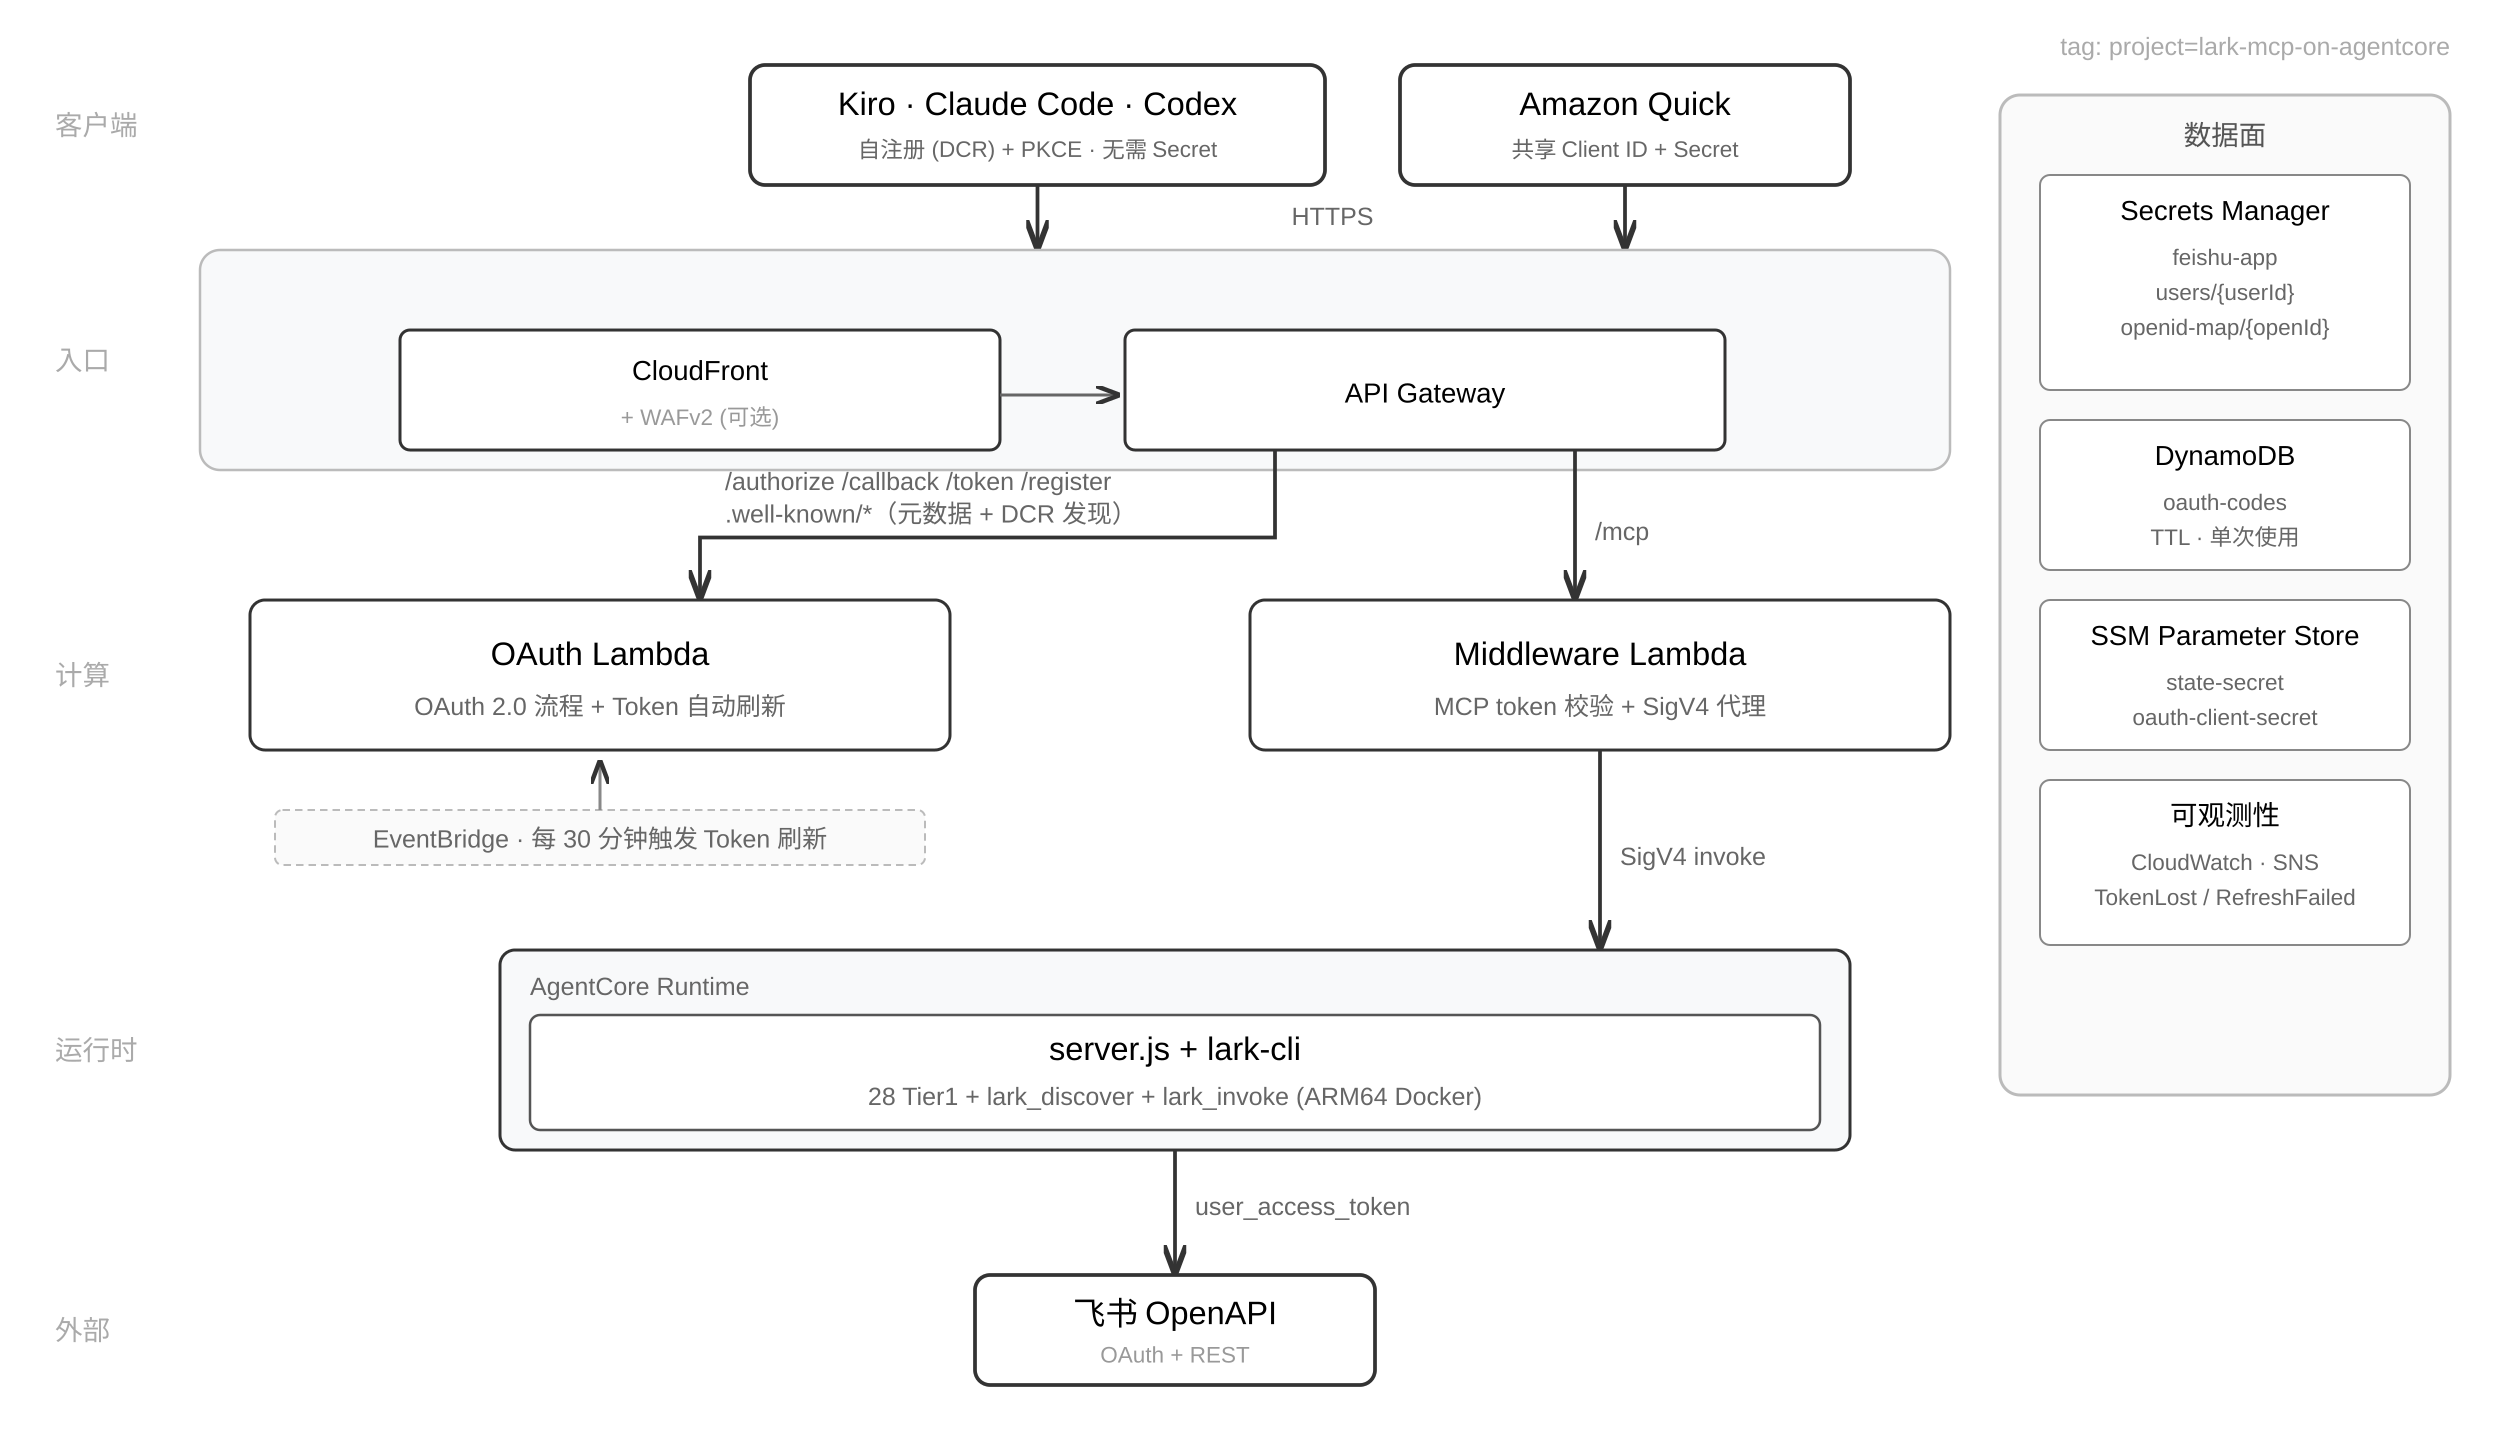
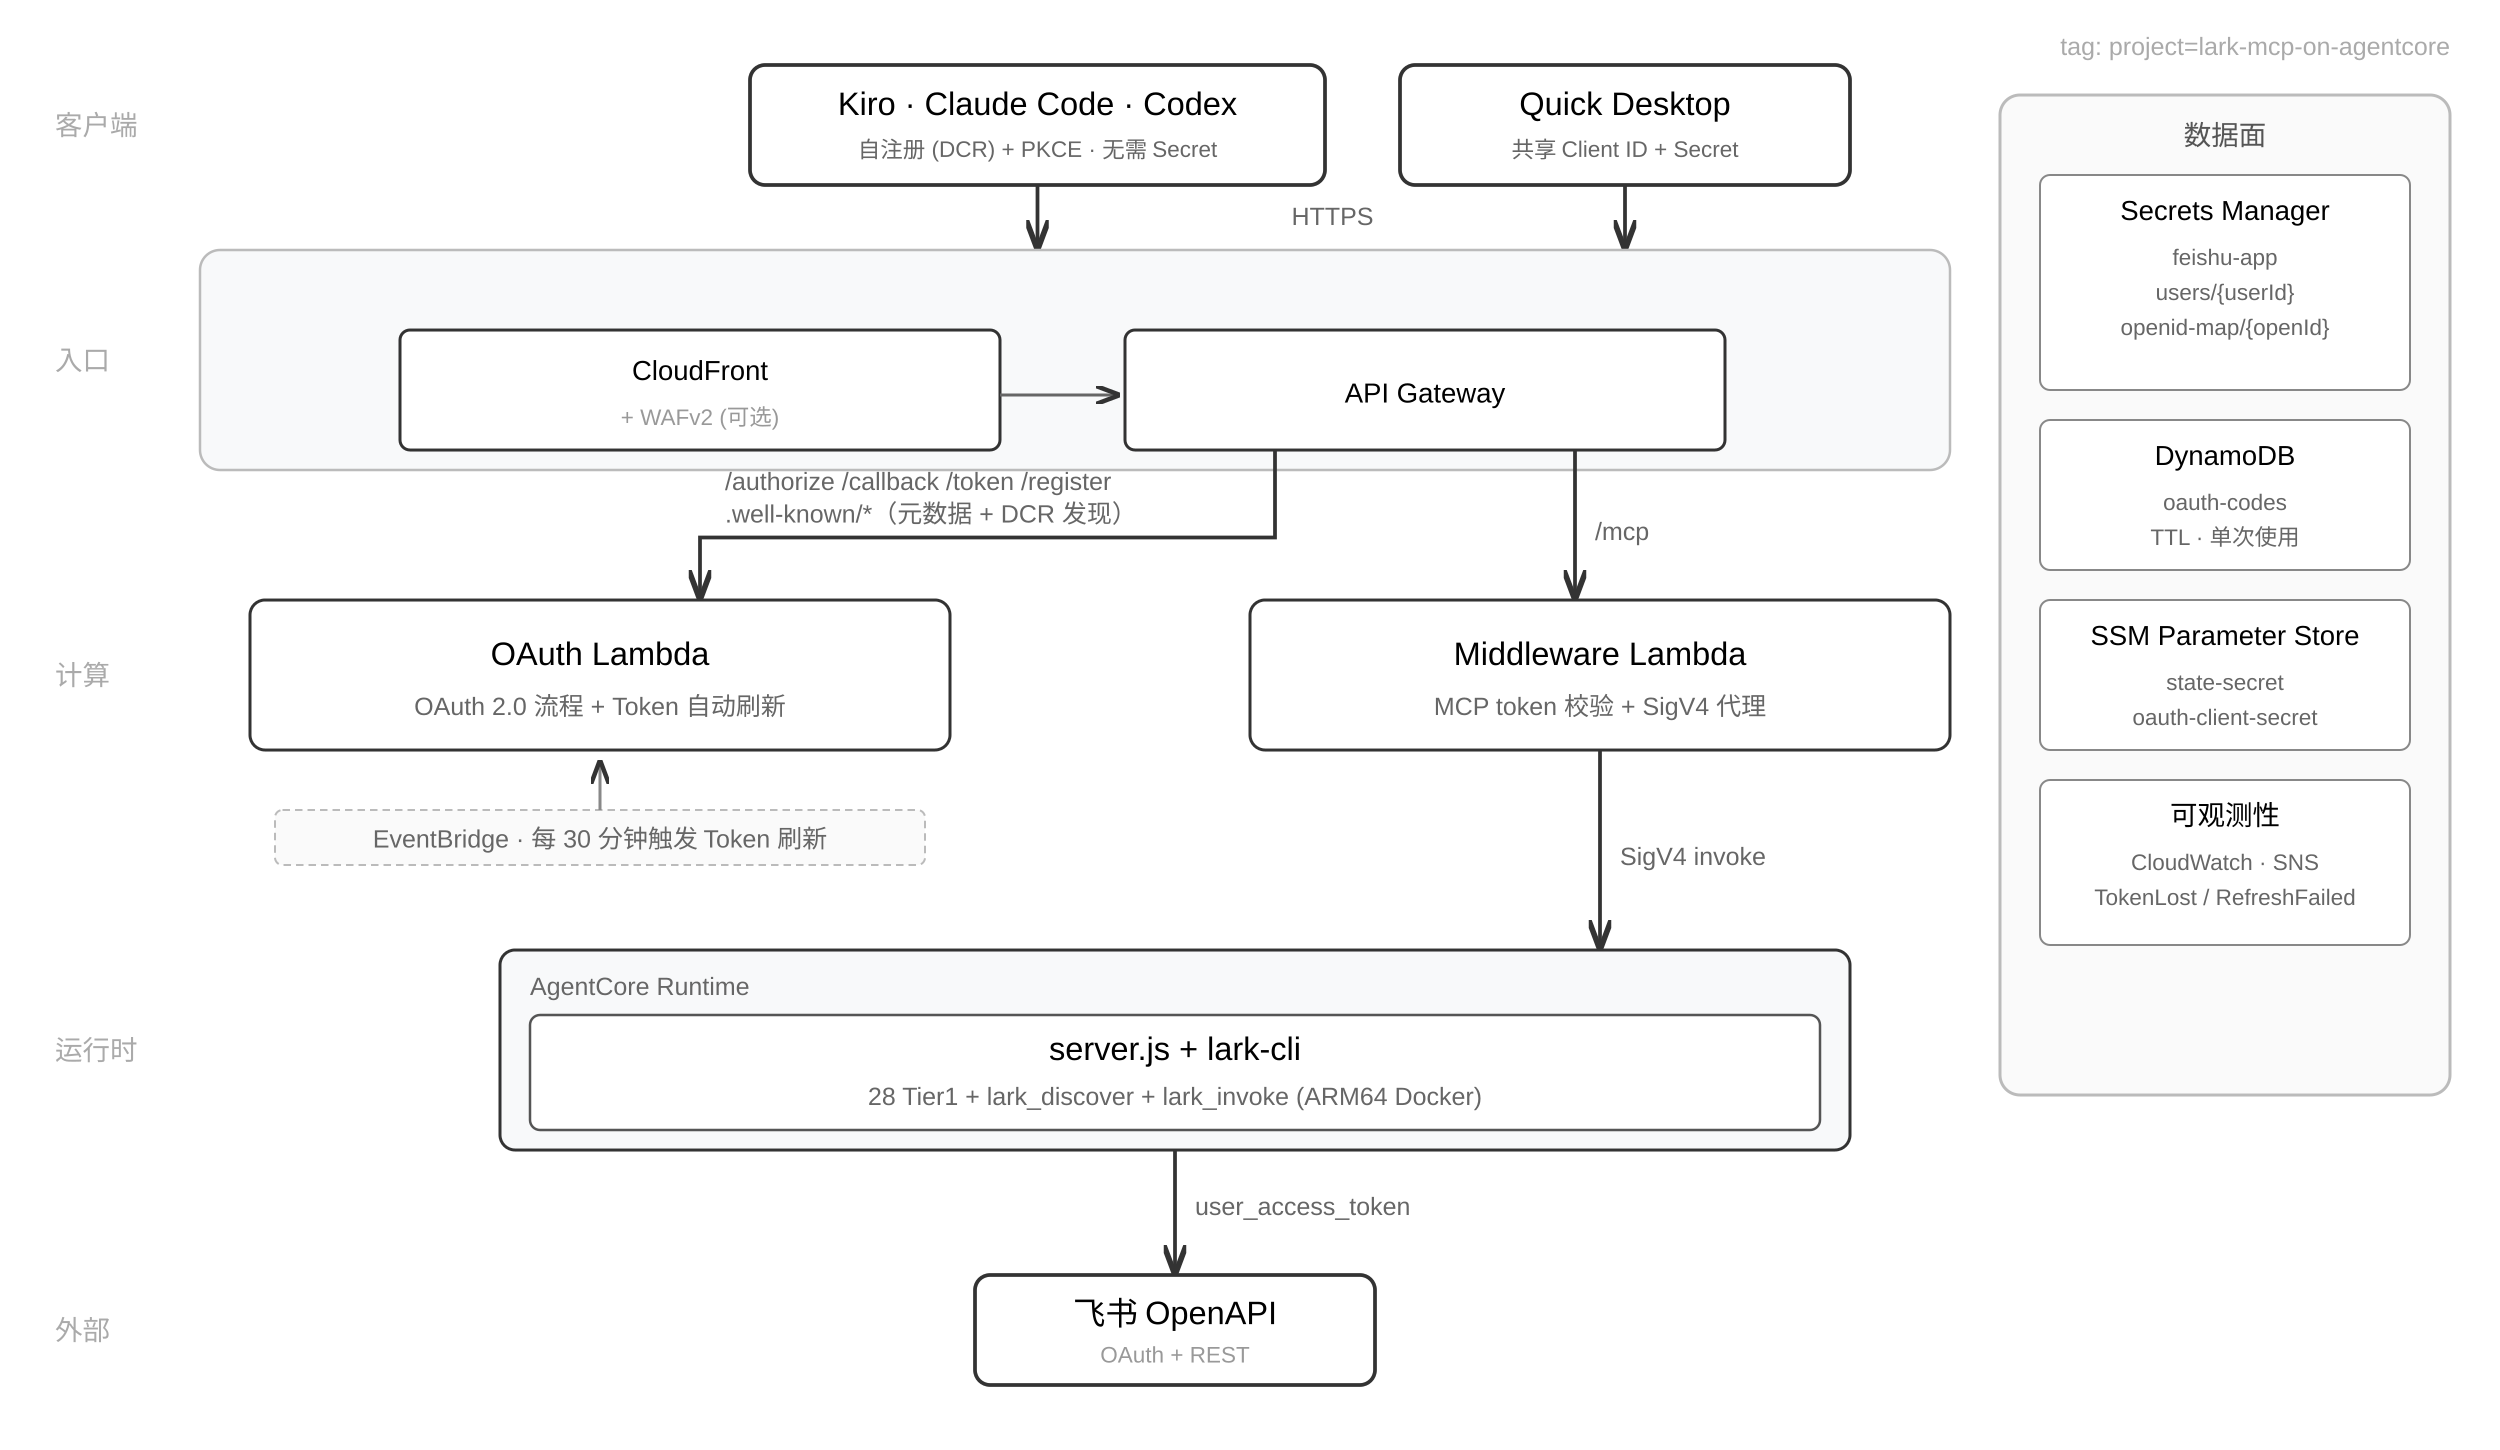
<svg xmlns="http://www.w3.org/2000/svg" viewBox="0 0 1000 580" font-family="-apple-system, BlinkMacSystemFont, 'PingFang SC', 'Hiragino Sans GB', 'Microsoft YaHei', 'Segoe UI', Arial, sans-serif" font-size="12">
  <defs>
    <marker id="arr" markerWidth="8" markerHeight="6" refX="8" refY="3" orient="auto">
      <path d="M0,0 L8,3 L0,6" fill="none" stroke="#333" stroke-width="1.5" />
    </marker>
  </defs>
  <rect width="1000" height="580" fill="#fff" />
  <text x="980" y="22" text-anchor="end" fill="#aaa" font-size="10">tag: project=lark-mcp-on-agentcore</text>
  <text x="22" y="54" fill="#aaa" font-size="11">客户端</text>
  <text x="22" y="148" fill="#aaa" font-size="11">入口</text>
  <text x="22" y="274" fill="#aaa" font-size="11">计算</text>
  <text x="22" y="424" fill="#aaa" font-size="11">运行时</text>
  <text x="22" y="536" fill="#aaa" font-size="11">外部</text>
  <rect x="800" y="38" width="180" height="400" rx="8" fill="#fafafa" stroke="#bbb" stroke-width="1.2" />
  <text x="890" y="58" text-anchor="middle" font-size="11" font-weight="500" fill="#555">数据面</text>
  <rect x="816" y="70" width="148" height="86" rx="4" fill="#fff" stroke="#888" stroke-width="0.8" />
  <text x="890" y="88" text-anchor="middle" font-size="11" font-weight="500">Secrets Manager</text>
  <text x="890" y="106" text-anchor="middle" font-size="9" fill="#666">feishu-app</text>
  <text x="890" y="120" text-anchor="middle" font-size="9" fill="#666">users/{userId}</text>
  <text x="890" y="134" text-anchor="middle" font-size="9" fill="#666">openid-map/{openId}</text>
  <rect x="816" y="168" width="148" height="60" rx="4" fill="#fff" stroke="#888" stroke-width="0.8" />
  <text x="890" y="186" text-anchor="middle" font-size="11" font-weight="500">DynamoDB</text>
  <text x="890" y="204" text-anchor="middle" font-size="9" fill="#666">oauth-codes</text>
  <text x="890" y="218" text-anchor="middle" font-size="9" fill="#666">TTL · 单次使用</text>
  <rect x="816" y="240" width="148" height="60" rx="4" fill="#fff" stroke="#888" stroke-width="0.8" />
  <text x="890" y="258" text-anchor="middle" font-size="11" font-weight="500">SSM Parameter Store</text>
  <text x="890" y="276" text-anchor="middle" font-size="9" fill="#666">state-secret</text>
  <text x="890" y="290" text-anchor="middle" font-size="9" fill="#666">oauth-client-secret</text>
  <rect x="816" y="312" width="148" height="66" rx="4" fill="#fff" stroke="#888" stroke-width="0.8" />
  <text x="890" y="330" text-anchor="middle" font-size="11" font-weight="500">可观测性</text>
  <text x="890" y="348" text-anchor="middle" font-size="9" fill="#666">CloudWatch · SNS</text>
  <text x="890" y="362" text-anchor="middle" font-size="9" fill="#666">TokenLost / RefreshFailed</text>
  <rect x="300" y="26" width="230" height="48" rx="6" fill="#fff" stroke="#333" stroke-width="1.5" />
  <text x="415" y="46" text-anchor="middle" font-size="13" font-weight="500">Kiro · Claude Code · Codex</text>
  <text x="415" y="63" text-anchor="middle" font-size="9" fill="#666">自注册 (DCR) + PKCE · 无需 Secret</text>
  <rect x="560" y="26" width="180" height="48" rx="6" fill="#fff" stroke="#333" stroke-width="1.5" />
-   <text x="650" y="46" text-anchor="middle" font-size="13" font-weight="500">Amazon Quick</text>
+   <text x="650" y="46" text-anchor="middle" font-size="13" font-weight="500">Quick Desktop</text>
  <text x="650" y="63" text-anchor="middle" font-size="9" fill="#666">共享 Client ID + Secret</text>
  <line x1="415" y1="74" x2="415" y2="100" stroke="#333" stroke-width="1.5" marker-end="url(#arr)" />
  <line x1="650" y1="74" x2="650" y2="100" stroke="#333" stroke-width="1.5" marker-end="url(#arr)" />
  <text x="533" y="90" text-anchor="middle" fill="#666" font-size="10">HTTPS</text>
  <rect x="80" y="100" width="700" height="88" rx="8" fill="#f8f9fa" stroke="#bbb" stroke-width="1" />
  <rect x="160" y="132" width="240" height="48" rx="4" fill="#fff" stroke="#333" stroke-width="1.2" />
  <text x="280" y="152" text-anchor="middle" font-size="11" font-weight="500">CloudFront</text>
  <text x="280" y="170" text-anchor="middle" font-size="9" fill="#999" font-weight="400">+ WAFv2 (可选)</text>
  <line x1="400" y1="158" x2="448" y2="158" stroke="#666" stroke-width="1.2" marker-end="url(#arr)" />
  <rect x="450" y="132" width="240" height="48" rx="4" fill="#fff" stroke="#333" stroke-width="1.2" />
  <text x="570" y="161" text-anchor="middle" font-size="11" font-weight="500">API Gateway</text>
  <path d="M 510 180 L 510 215 L 280 215 L 280 240" stroke="#333" stroke-width="1.5" fill="none" marker-end="url(#arr)" />
  <text x="290" y="196" fill="#666" font-size="10">/authorize /callback /token /register</text>
  <text x="290" y="209" fill="#666" font-size="10">.well-known/*（元数据 + DCR 发现）</text>
  <line x1="630" y1="180" x2="630" y2="240" stroke="#333" stroke-width="1.5" marker-end="url(#arr)" />
  <text x="638" y="216" fill="#666" font-size="10">/mcp</text>
  <rect x="100" y="240" width="280" height="60" rx="6" fill="#fff" stroke="#333" stroke-width="1.2" />
  <text x="240" y="266" text-anchor="middle" font-size="13" font-weight="500">OAuth Lambda</text>
  <text x="240" y="286" text-anchor="middle" font-size="10" fill="#666">OAuth 2.0 流程 + Token 自动刷新</text>
  <rect x="110" y="324" width="260" height="22" rx="3" fill="#fafafa" stroke="#bbb" stroke-width="0.8" stroke-dasharray="3,2" />
  <text x="240" y="339" text-anchor="middle" font-size="10" fill="#666">EventBridge · 每 30 分钟触发 Token 刷新</text>
  <line x1="240" y1="324" x2="240" y2="304" stroke="#888" stroke-width="1.2" marker-end="url(#arr)" />
  <rect x="500" y="240" width="280" height="60" rx="6" fill="#fff" stroke="#333" stroke-width="1.2" />
  <text x="640" y="266" text-anchor="middle" font-size="13" font-weight="500">Middleware Lambda</text>
  <text x="640" y="286" text-anchor="middle" font-size="10" fill="#666">MCP token 校验 + SigV4 代理</text>
  <line x1="640" y1="300" x2="640" y2="380" stroke="#333" stroke-width="1.5" marker-end="url(#arr)" />
  <text x="648" y="346" fill="#666" font-size="10">SigV4 invoke</text>
  <rect x="200" y="380" width="540" height="80" rx="6" fill="#f8f9fa" stroke="#333" stroke-width="1.2" />
  <text x="212" y="398" fill="#666" font-size="10">AgentCore Runtime</text>
  <rect x="212" y="406" width="516" height="46" rx="4" fill="#fff" stroke="#555" stroke-width="1" />
  <text x="470" y="424" text-anchor="middle" font-size="13" font-weight="500">server.js + lark-cli</text>
  <text x="470" y="442" text-anchor="middle" font-size="10" fill="#666">28 Tier1 + lark_discover + lark_invoke (ARM64 Docker)</text>
  <line x1="470" y1="460" x2="470" y2="510" stroke="#333" stroke-width="1.5" marker-end="url(#arr)" />
  <text x="478" y="486" fill="#666" font-size="10">user_access_token</text>
  <rect x="390" y="510" width="160" height="44" rx="6" fill="#fff" stroke="#333" stroke-width="1.5" />
  <text x="470" y="530" text-anchor="middle" font-size="13" font-weight="500">飞书 OpenAPI</text>
  <text x="470" y="545" text-anchor="middle" font-size="9" fill="#999">OAuth + REST</text>
</svg>
